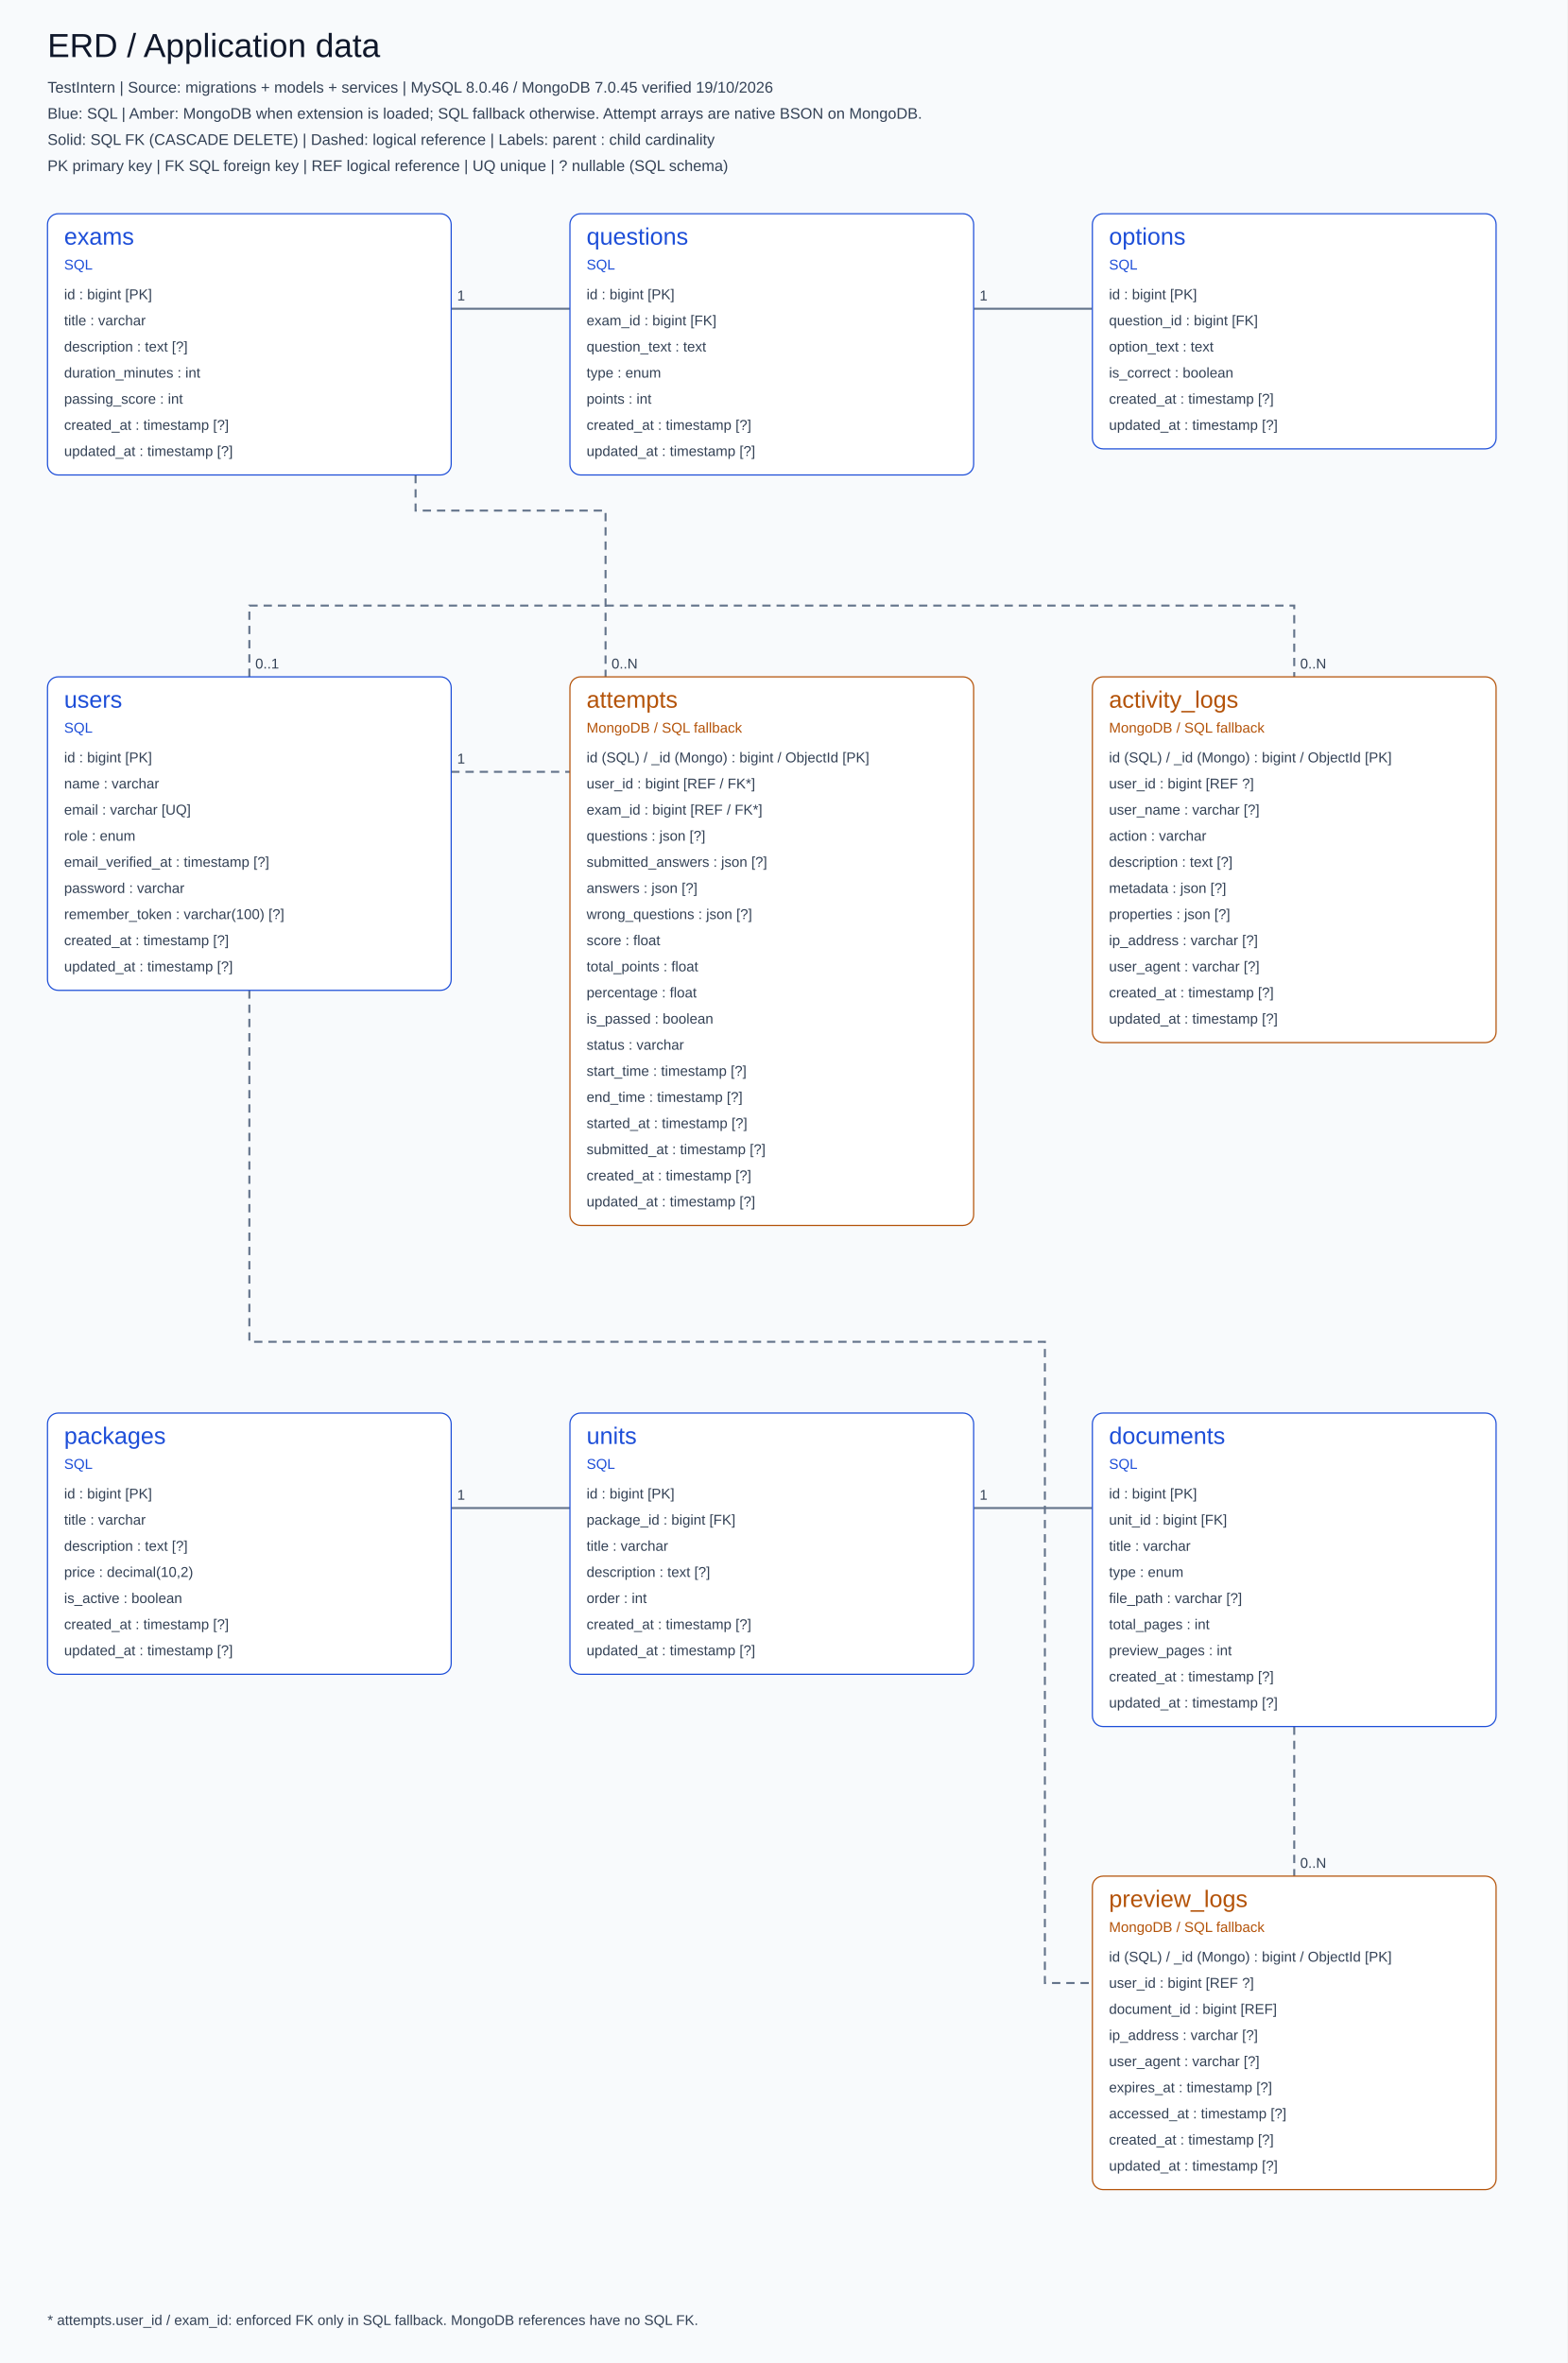
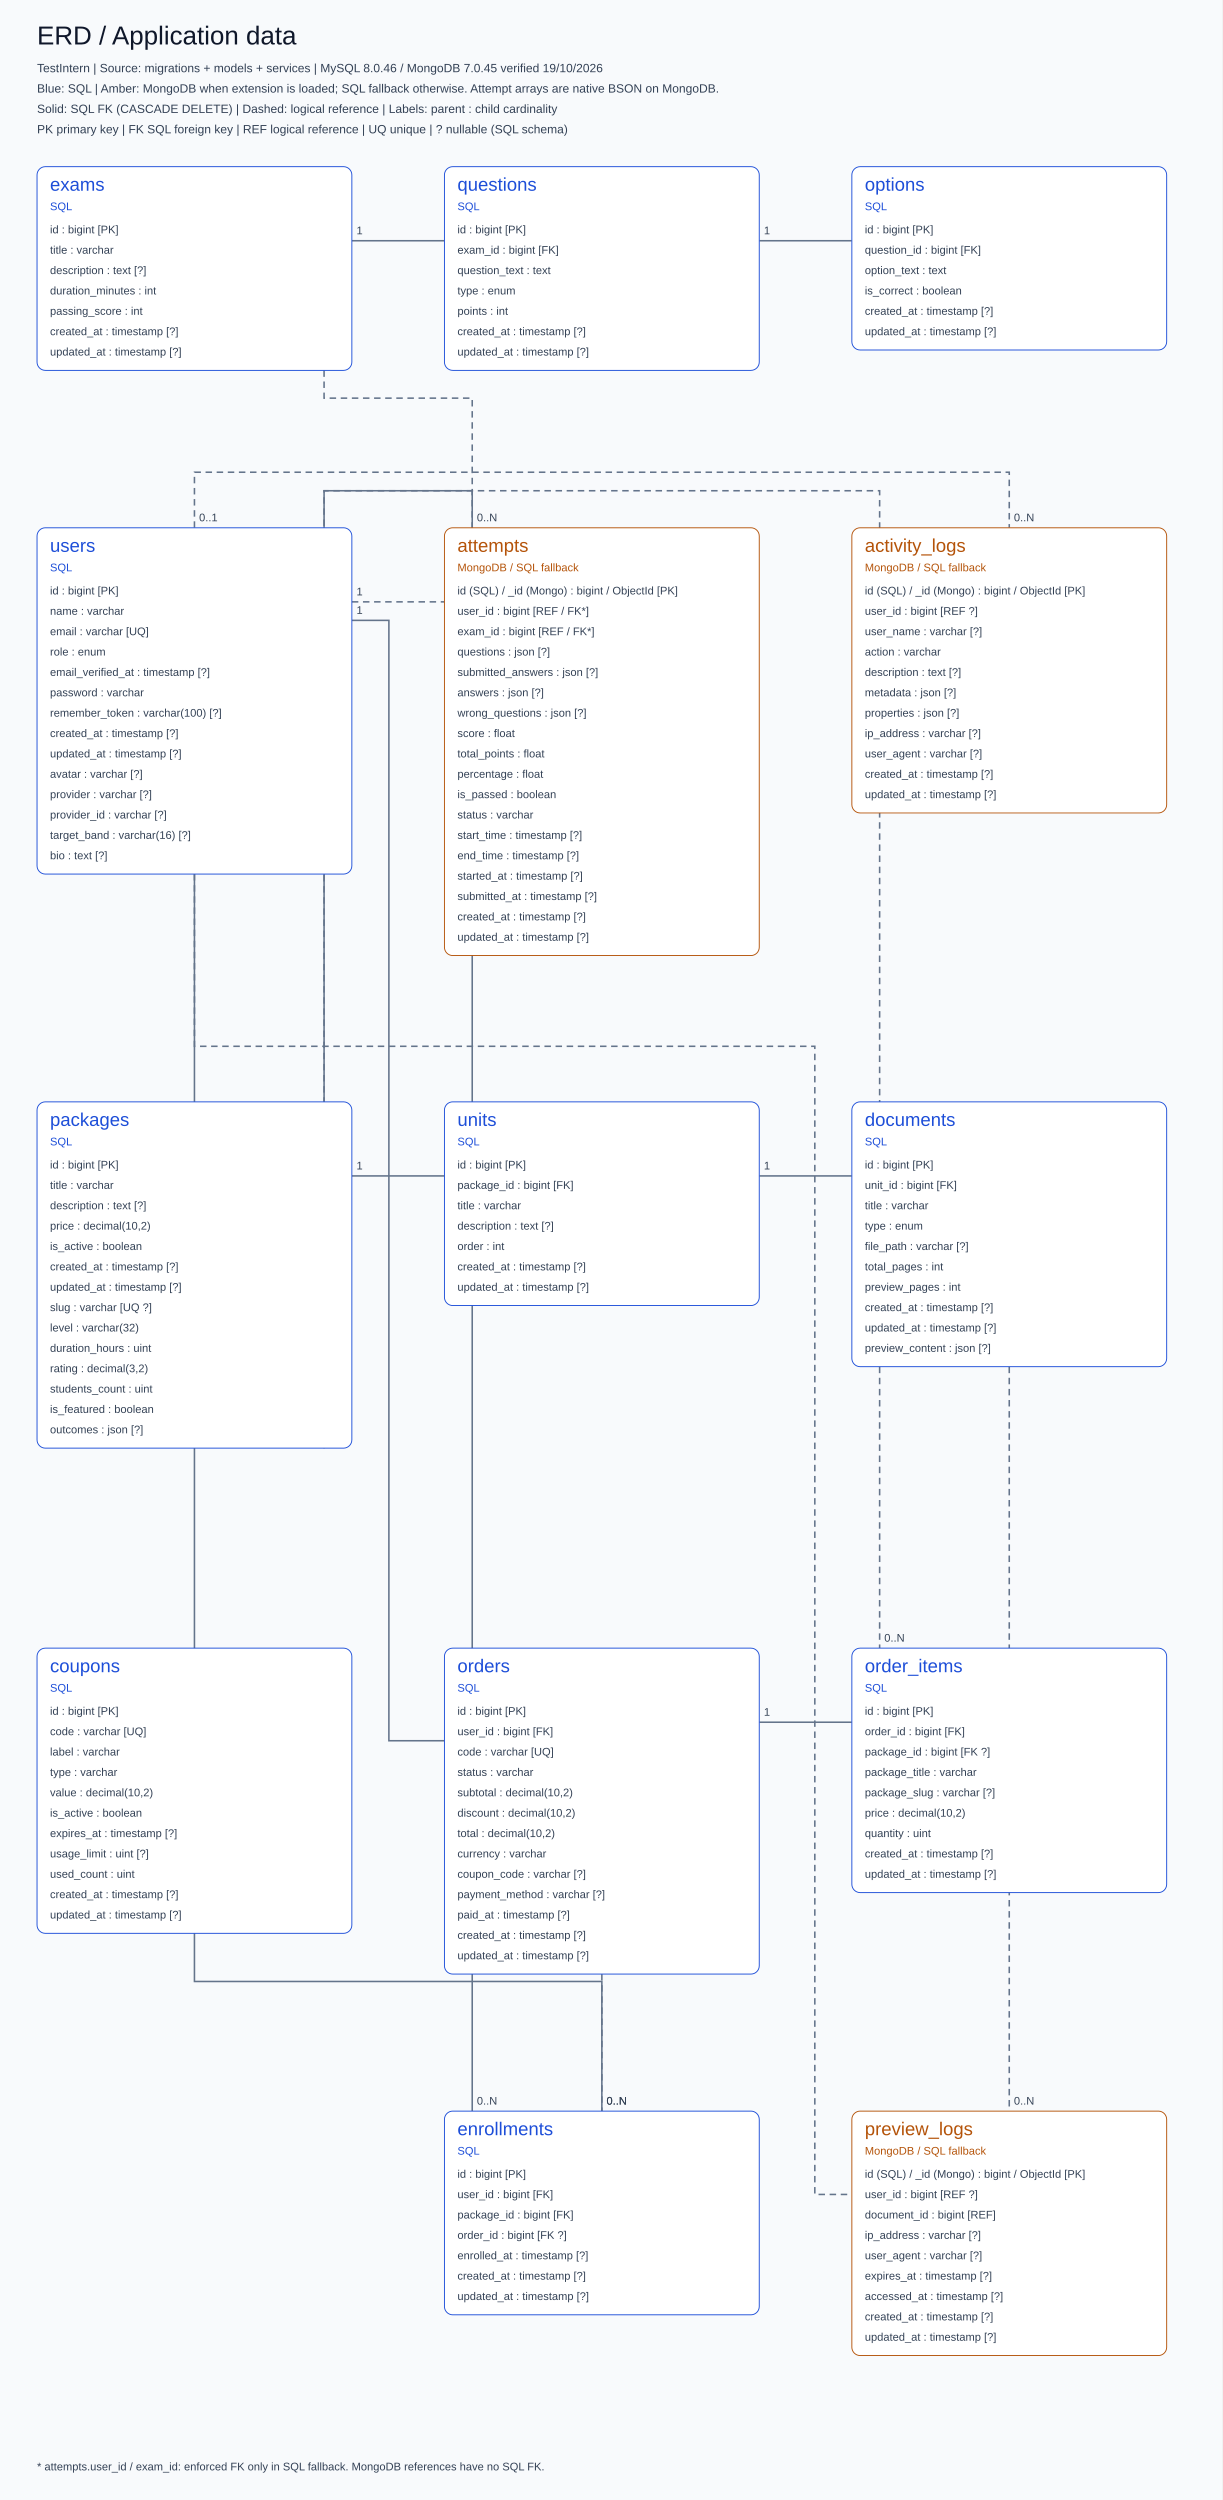
- <svg xmlns="http://www.w3.org/2000/svg" width="1320" height="1990" viewBox="0 0 1320 1990">
+ <svg xmlns="http://www.w3.org/2000/svg" width="1320" height="2700" viewBox="0 0 1320 2700">
  <rect width="100%" height="100%" fill="#f8fafc" />
  <text x="40" y="48" font-family="Segoe UI,Arial,sans-serif" font-size="28" fill="#0f172a">ERD / Application data</text>
  <text x="40" y="78" font-family="Segoe UI,Arial,sans-serif" font-size="13" fill="#334155">TestIntern | Source: migrations + models + services | MySQL 8.0.46 / MongoDB 7.0.45 verified 19/10/2026</text>
  <text x="40" y="100" font-family="Segoe UI,Arial,sans-serif" font-size="13" fill="#334155">Blue: SQL | Amber: MongoDB when extension is loaded; SQL fallback otherwise. Attempt arrays are native BSON on MongoDB.</text>
  <text x="40" y="122" font-family="Segoe UI,Arial,sans-serif" font-size="13" fill="#334155">Solid: SQL FK (CASCADE DELETE) | Dashed: logical reference | Labels: parent : child cardinality</text>
  <text x="40" y="144" font-family="Segoe UI,Arial,sans-serif" font-size="13" fill="#334155">PK primary key | FK SQL foreign key | REF logical reference | UQ unique | ? nullable (SQL schema)</text>
  <polyline points="380,260 480,260" fill="none" stroke="#64748b" stroke-width="1.7" />
  <text x="385" y="253" font-family="Segoe UI,Arial,sans-serif" font-size="12" fill="#334155">1</text>
  <text x="485" y="253" font-family="Segoe UI,Arial,sans-serif" font-size="12" fill="#334155">0..N</text>
  <polyline points="820,260 920,260" fill="none" stroke="#64748b" stroke-width="1.7" />
  <text x="825" y="253" font-family="Segoe UI,Arial,sans-serif" font-size="12" fill="#334155">1</text>
  <text x="925" y="253" font-family="Segoe UI,Arial,sans-serif" font-size="12" fill="#334155">0..N</text>
  <polyline points="380,650 480,650" fill="none" stroke="#64748b" stroke-width="1.7" stroke-dasharray="7 5" />
  <text x="385" y="643" font-family="Segoe UI,Arial,sans-serif" font-size="12" fill="#334155">1</text>
  <text x="485" y="643" font-family="Segoe UI,Arial,sans-serif" font-size="12" fill="#334155">0..N</text>
  <polyline points="350,400 350,430 510,430 510,570" fill="none" stroke="#64748b" stroke-width="1.7" stroke-dasharray="7 5" />
  <text x="355" y="393" font-family="Segoe UI,Arial,sans-serif" font-size="12" fill="#334155">1</text>
  <text x="515" y="563" font-family="Segoe UI,Arial,sans-serif" font-size="12" fill="#334155">0..N</text>
  <polyline points="210,570 210,510 1090,510 1090,570" fill="none" stroke="#64748b" stroke-width="1.7" stroke-dasharray="7 5" />
  <text x="215" y="563" font-family="Segoe UI,Arial,sans-serif" font-size="12" fill="#334155">0..1</text>
  <text x="1095" y="563" font-family="Segoe UI,Arial,sans-serif" font-size="12" fill="#334155">0..N</text>
  <polyline points="380,1270 480,1270" fill="none" stroke="#64748b" stroke-width="1.7" />
  <text x="385" y="1263" font-family="Segoe UI,Arial,sans-serif" font-size="12" fill="#334155">1</text>
  <text x="485" y="1263" font-family="Segoe UI,Arial,sans-serif" font-size="12" fill="#334155">0..N</text>
  <polyline points="820,1270 920,1270" fill="none" stroke="#64748b" stroke-width="1.7" />
  <text x="825" y="1263" font-family="Segoe UI,Arial,sans-serif" font-size="12" fill="#334155">1</text>
  <text x="925" y="1263" font-family="Segoe UI,Arial,sans-serif" font-size="12" fill="#334155">0..N</text>
-   <polyline points="1090,1454 1090,1580" fill="none" stroke="#64748b" stroke-width="1.7" stroke-dasharray="7 5" />
-   <text x="1095" y="1447" font-family="Segoe UI,Arial,sans-serif" font-size="12" fill="#334155">1</text>
-   <text x="1095" y="1573" font-family="Segoe UI,Arial,sans-serif" font-size="12" fill="#334155">0..N</text>
-   <polyline points="210,834 210,1130 880,1130 880,1670 920,1670" fill="none" stroke="#64748b" stroke-width="1.7" stroke-dasharray="7 5" />
-   <text x="215" y="827" font-family="Segoe UI,Arial,sans-serif" font-size="12" fill="#334155">0..1</text>
-   <text x="925" y="1663" font-family="Segoe UI,Arial,sans-serif" font-size="12" fill="#334155">0..N</text>
+   <polyline points="1090,1476 1090,2280" fill="none" stroke="#64748b" stroke-width="1.7" stroke-dasharray="7 5" />
+   <text x="1095" y="1469" font-family="Segoe UI,Arial,sans-serif" font-size="12" fill="#334155">1</text>
+   <text x="1095" y="2273" font-family="Segoe UI,Arial,sans-serif" font-size="12" fill="#334155">0..N</text>
+   <polyline points="210,944 210,1130 880,1130 880,2370 920,2370" fill="none" stroke="#64748b" stroke-width="1.7" stroke-dasharray="7 5" />
+   <text x="215" y="937" font-family="Segoe UI,Arial,sans-serif" font-size="12" fill="#334155">0..1</text>
+   <text x="925" y="2363" font-family="Segoe UI,Arial,sans-serif" font-size="12" fill="#334155">0..N</text>
+   <polyline points="380,670 420,670 420,1880 480,1880" fill="none" stroke="#64748b" stroke-width="1.7" />
+   <text x="385" y="663" font-family="Segoe UI,Arial,sans-serif" font-size="12" fill="#334155">1</text>
+   <text x="485" y="1873" font-family="Segoe UI,Arial,sans-serif" font-size="12" fill="#334155">0..N</text>
+   <polyline points="820,1860 920,1860" fill="none" stroke="#64748b" stroke-width="1.7" />
+   <text x="825" y="1853" font-family="Segoe UI,Arial,sans-serif" font-size="12" fill="#334155">1</text>
+   <text x="925" y="1853" font-family="Segoe UI,Arial,sans-serif" font-size="12" fill="#334155">0..N</text>
+   <polyline points="350,1564 350,530 950,530 950,1780" fill="none" stroke="#64748b" stroke-width="1.7" stroke-dasharray="7 5" />
+   <text x="355" y="1557" font-family="Segoe UI,Arial,sans-serif" font-size="12" fill="#334155">0..1</text>
+   <text x="955" y="1773" font-family="Segoe UI,Arial,sans-serif" font-size="12" fill="#334155">0..N</text>
+   <polyline points="210,944 210,2140 650,2140 650,2280" fill="none" stroke="#64748b" stroke-width="1.7" />
+   <text x="215" y="937" font-family="Segoe UI,Arial,sans-serif" font-size="12" fill="#334155">1</text>
+   <text x="655" y="2273" font-family="Segoe UI,Arial,sans-serif" font-size="12" fill="#334155">0..N</text>
+   <polyline points="350,1564 350,530 510,530 510,2280" fill="none" stroke="#64748b" stroke-width="1.7" />
+   <text x="355" y="1557" font-family="Segoe UI,Arial,sans-serif" font-size="12" fill="#334155">1</text>
+   <text x="515" y="2273" font-family="Segoe UI,Arial,sans-serif" font-size="12" fill="#334155">0..N</text>
+   <polyline points="650,2132 650,2200 650,2200 650,2280" fill="none" stroke="#64748b" stroke-width="1.7" stroke-dasharray="7 5" />
+   <text x="655" y="2125" font-family="Segoe UI,Arial,sans-serif" font-size="12" fill="#334155">0..1</text>
+   <text x="655" y="2273" font-family="Segoe UI,Arial,sans-serif" font-size="12" fill="#334155">0..N</text>
  <rect x="40" y="180" width="340" height="220" rx="9" fill="white" stroke="#1d4ed8" />
  <text x="54" y="206" font-family="Segoe UI,Arial,sans-serif" font-size="20" fill="#1d4ed8">exams</text>
  <text x="54" y="227" font-family="Segoe UI,Arial,sans-serif" font-size="12" fill="#1d4ed8">SQL</text>
  <text x="54" y="252" font-family="Segoe UI,Arial,sans-serif" font-size="12" fill="#334155">id  :  bigint  [PK]</text>
  <text x="54" y="274" font-family="Segoe UI,Arial,sans-serif" font-size="12" fill="#334155">title  :  varchar</text>
  <text x="54" y="296" font-family="Segoe UI,Arial,sans-serif" font-size="12" fill="#334155">description  :  text  [?]</text>
  <text x="54" y="318" font-family="Segoe UI,Arial,sans-serif" font-size="12" fill="#334155">duration_minutes  :  int</text>
  <text x="54" y="340" font-family="Segoe UI,Arial,sans-serif" font-size="12" fill="#334155">passing_score  :  int</text>
  <text x="54" y="362" font-family="Segoe UI,Arial,sans-serif" font-size="12" fill="#334155">created_at  :  timestamp  [?]</text>
  <text x="54" y="384" font-family="Segoe UI,Arial,sans-serif" font-size="12" fill="#334155">updated_at  :  timestamp  [?]</text>
  <rect x="480" y="180" width="340" height="220" rx="9" fill="white" stroke="#1d4ed8" />
  <text x="494" y="206" font-family="Segoe UI,Arial,sans-serif" font-size="20" fill="#1d4ed8">questions</text>
  <text x="494" y="227" font-family="Segoe UI,Arial,sans-serif" font-size="12" fill="#1d4ed8">SQL</text>
  <text x="494" y="252" font-family="Segoe UI,Arial,sans-serif" font-size="12" fill="#334155">id  :  bigint  [PK]</text>
  <text x="494" y="274" font-family="Segoe UI,Arial,sans-serif" font-size="12" fill="#334155">exam_id  :  bigint  [FK]</text>
  <text x="494" y="296" font-family="Segoe UI,Arial,sans-serif" font-size="12" fill="#334155">question_text  :  text</text>
  <text x="494" y="318" font-family="Segoe UI,Arial,sans-serif" font-size="12" fill="#334155">type  :  enum</text>
  <text x="494" y="340" font-family="Segoe UI,Arial,sans-serif" font-size="12" fill="#334155">points  :  int</text>
  <text x="494" y="362" font-family="Segoe UI,Arial,sans-serif" font-size="12" fill="#334155">created_at  :  timestamp  [?]</text>
  <text x="494" y="384" font-family="Segoe UI,Arial,sans-serif" font-size="12" fill="#334155">updated_at  :  timestamp  [?]</text>
  <rect x="920" y="180" width="340" height="198" rx="9" fill="white" stroke="#1d4ed8" />
  <text x="934" y="206" font-family="Segoe UI,Arial,sans-serif" font-size="20" fill="#1d4ed8">options</text>
  <text x="934" y="227" font-family="Segoe UI,Arial,sans-serif" font-size="12" fill="#1d4ed8">SQL</text>
  <text x="934" y="252" font-family="Segoe UI,Arial,sans-serif" font-size="12" fill="#334155">id  :  bigint  [PK]</text>
  <text x="934" y="274" font-family="Segoe UI,Arial,sans-serif" font-size="12" fill="#334155">question_id  :  bigint  [FK]</text>
  <text x="934" y="296" font-family="Segoe UI,Arial,sans-serif" font-size="12" fill="#334155">option_text  :  text</text>
  <text x="934" y="318" font-family="Segoe UI,Arial,sans-serif" font-size="12" fill="#334155">is_correct  :  boolean</text>
  <text x="934" y="340" font-family="Segoe UI,Arial,sans-serif" font-size="12" fill="#334155">created_at  :  timestamp  [?]</text>
  <text x="934" y="362" font-family="Segoe UI,Arial,sans-serif" font-size="12" fill="#334155">updated_at  :  timestamp  [?]</text>
-   <rect x="40" y="570" width="340" height="264" rx="9" fill="white" stroke="#1d4ed8" />
+   <rect x="40" y="570" width="340" height="374" rx="9" fill="white" stroke="#1d4ed8" />
  <text x="54" y="596" font-family="Segoe UI,Arial,sans-serif" font-size="20" fill="#1d4ed8">users</text>
  <text x="54" y="617" font-family="Segoe UI,Arial,sans-serif" font-size="12" fill="#1d4ed8">SQL</text>
  <text x="54" y="642" font-family="Segoe UI,Arial,sans-serif" font-size="12" fill="#334155">id  :  bigint  [PK]</text>
  <text x="54" y="664" font-family="Segoe UI,Arial,sans-serif" font-size="12" fill="#334155">name  :  varchar</text>
  <text x="54" y="686" font-family="Segoe UI,Arial,sans-serif" font-size="12" fill="#334155">email  :  varchar  [UQ]</text>
  <text x="54" y="708" font-family="Segoe UI,Arial,sans-serif" font-size="12" fill="#334155">role  :  enum</text>
  <text x="54" y="730" font-family="Segoe UI,Arial,sans-serif" font-size="12" fill="#334155">email_verified_at  :  timestamp  [?]</text>
  <text x="54" y="752" font-family="Segoe UI,Arial,sans-serif" font-size="12" fill="#334155">password  :  varchar</text>
  <text x="54" y="774" font-family="Segoe UI,Arial,sans-serif" font-size="12" fill="#334155">remember_token  :  varchar(100)  [?]</text>
  <text x="54" y="796" font-family="Segoe UI,Arial,sans-serif" font-size="12" fill="#334155">created_at  :  timestamp  [?]</text>
  <text x="54" y="818" font-family="Segoe UI,Arial,sans-serif" font-size="12" fill="#334155">updated_at  :  timestamp  [?]</text>
+   <text x="54" y="840" font-family="Segoe UI,Arial,sans-serif" font-size="12" fill="#334155">avatar  :  varchar  [?]</text>
+   <text x="54" y="862" font-family="Segoe UI,Arial,sans-serif" font-size="12" fill="#334155">provider  :  varchar  [?]</text>
+   <text x="54" y="884" font-family="Segoe UI,Arial,sans-serif" font-size="12" fill="#334155">provider_id  :  varchar  [?]</text>
+   <text x="54" y="906" font-family="Segoe UI,Arial,sans-serif" font-size="12" fill="#334155">target_band  :  varchar(16)  [?]</text>
+   <text x="54" y="928" font-family="Segoe UI,Arial,sans-serif" font-size="12" fill="#334155">bio  :  text  [?]</text>
  <rect x="480" y="570" width="340" height="462" rx="9" fill="white" stroke="#b45309" />
  <text x="494" y="596" font-family="Segoe UI,Arial,sans-serif" font-size="20" fill="#b45309">attempts</text>
  <text x="494" y="617" font-family="Segoe UI,Arial,sans-serif" font-size="12" fill="#b45309">MongoDB / SQL fallback</text>
  <text x="494" y="642" font-family="Segoe UI,Arial,sans-serif" font-size="12" fill="#334155">id (SQL) / _id (Mongo)  :  bigint / ObjectId  [PK]</text>
  <text x="494" y="664" font-family="Segoe UI,Arial,sans-serif" font-size="12" fill="#334155">user_id  :  bigint  [REF / FK*]</text>
  <text x="494" y="686" font-family="Segoe UI,Arial,sans-serif" font-size="12" fill="#334155">exam_id  :  bigint  [REF / FK*]</text>
  <text x="494" y="708" font-family="Segoe UI,Arial,sans-serif" font-size="12" fill="#334155">questions  :  json  [?]</text>
  <text x="494" y="730" font-family="Segoe UI,Arial,sans-serif" font-size="12" fill="#334155">submitted_answers  :  json  [?]</text>
  <text x="494" y="752" font-family="Segoe UI,Arial,sans-serif" font-size="12" fill="#334155">answers  :  json  [?]</text>
  <text x="494" y="774" font-family="Segoe UI,Arial,sans-serif" font-size="12" fill="#334155">wrong_questions  :  json  [?]</text>
  <text x="494" y="796" font-family="Segoe UI,Arial,sans-serif" font-size="12" fill="#334155">score  :  float</text>
  <text x="494" y="818" font-family="Segoe UI,Arial,sans-serif" font-size="12" fill="#334155">total_points  :  float</text>
  <text x="494" y="840" font-family="Segoe UI,Arial,sans-serif" font-size="12" fill="#334155">percentage  :  float</text>
  <text x="494" y="862" font-family="Segoe UI,Arial,sans-serif" font-size="12" fill="#334155">is_passed  :  boolean</text>
  <text x="494" y="884" font-family="Segoe UI,Arial,sans-serif" font-size="12" fill="#334155">status  :  varchar</text>
  <text x="494" y="906" font-family="Segoe UI,Arial,sans-serif" font-size="12" fill="#334155">start_time  :  timestamp  [?]</text>
  <text x="494" y="928" font-family="Segoe UI,Arial,sans-serif" font-size="12" fill="#334155">end_time  :  timestamp  [?]</text>
  <text x="494" y="950" font-family="Segoe UI,Arial,sans-serif" font-size="12" fill="#334155">started_at  :  timestamp  [?]</text>
  <text x="494" y="972" font-family="Segoe UI,Arial,sans-serif" font-size="12" fill="#334155">submitted_at  :  timestamp  [?]</text>
  <text x="494" y="994" font-family="Segoe UI,Arial,sans-serif" font-size="12" fill="#334155">created_at  :  timestamp  [?]</text>
  <text x="494" y="1016" font-family="Segoe UI,Arial,sans-serif" font-size="12" fill="#334155">updated_at  :  timestamp  [?]</text>
  <rect x="920" y="570" width="340" height="308" rx="9" fill="white" stroke="#b45309" />
  <text x="934" y="596" font-family="Segoe UI,Arial,sans-serif" font-size="20" fill="#b45309">activity_logs</text>
  <text x="934" y="617" font-family="Segoe UI,Arial,sans-serif" font-size="12" fill="#b45309">MongoDB / SQL fallback</text>
  <text x="934" y="642" font-family="Segoe UI,Arial,sans-serif" font-size="12" fill="#334155">id (SQL) / _id (Mongo)  :  bigint / ObjectId  [PK]</text>
  <text x="934" y="664" font-family="Segoe UI,Arial,sans-serif" font-size="12" fill="#334155">user_id  :  bigint  [REF  ?]</text>
  <text x="934" y="686" font-family="Segoe UI,Arial,sans-serif" font-size="12" fill="#334155">user_name  :  varchar  [?]</text>
  <text x="934" y="708" font-family="Segoe UI,Arial,sans-serif" font-size="12" fill="#334155">action  :  varchar</text>
  <text x="934" y="730" font-family="Segoe UI,Arial,sans-serif" font-size="12" fill="#334155">description  :  text  [?]</text>
  <text x="934" y="752" font-family="Segoe UI,Arial,sans-serif" font-size="12" fill="#334155">metadata  :  json  [?]</text>
  <text x="934" y="774" font-family="Segoe UI,Arial,sans-serif" font-size="12" fill="#334155">properties  :  json  [?]</text>
  <text x="934" y="796" font-family="Segoe UI,Arial,sans-serif" font-size="12" fill="#334155">ip_address  :  varchar  [?]</text>
  <text x="934" y="818" font-family="Segoe UI,Arial,sans-serif" font-size="12" fill="#334155">user_agent  :  varchar  [?]</text>
  <text x="934" y="840" font-family="Segoe UI,Arial,sans-serif" font-size="12" fill="#334155">created_at  :  timestamp  [?]</text>
  <text x="934" y="862" font-family="Segoe UI,Arial,sans-serif" font-size="12" fill="#334155">updated_at  :  timestamp  [?]</text>
-   <rect x="40" y="1190" width="340" height="220" rx="9" fill="white" stroke="#1d4ed8" />
+   <rect x="40" y="1190" width="340" height="374" rx="9" fill="white" stroke="#1d4ed8" />
  <text x="54" y="1216" font-family="Segoe UI,Arial,sans-serif" font-size="20" fill="#1d4ed8">packages</text>
  <text x="54" y="1237" font-family="Segoe UI,Arial,sans-serif" font-size="12" fill="#1d4ed8">SQL</text>
  <text x="54" y="1262" font-family="Segoe UI,Arial,sans-serif" font-size="12" fill="#334155">id  :  bigint  [PK]</text>
  <text x="54" y="1284" font-family="Segoe UI,Arial,sans-serif" font-size="12" fill="#334155">title  :  varchar</text>
  <text x="54" y="1306" font-family="Segoe UI,Arial,sans-serif" font-size="12" fill="#334155">description  :  text  [?]</text>
  <text x="54" y="1328" font-family="Segoe UI,Arial,sans-serif" font-size="12" fill="#334155">price  :  decimal(10,2)</text>
  <text x="54" y="1350" font-family="Segoe UI,Arial,sans-serif" font-size="12" fill="#334155">is_active  :  boolean</text>
  <text x="54" y="1372" font-family="Segoe UI,Arial,sans-serif" font-size="12" fill="#334155">created_at  :  timestamp  [?]</text>
  <text x="54" y="1394" font-family="Segoe UI,Arial,sans-serif" font-size="12" fill="#334155">updated_at  :  timestamp  [?]</text>
+   <text x="54" y="1416" font-family="Segoe UI,Arial,sans-serif" font-size="12" fill="#334155">slug  :  varchar  [UQ ?]</text>
+   <text x="54" y="1438" font-family="Segoe UI,Arial,sans-serif" font-size="12" fill="#334155">level  :  varchar(32)</text>
+   <text x="54" y="1460" font-family="Segoe UI,Arial,sans-serif" font-size="12" fill="#334155">duration_hours  :  uint</text>
+   <text x="54" y="1482" font-family="Segoe UI,Arial,sans-serif" font-size="12" fill="#334155">rating  :  decimal(3,2)</text>
+   <text x="54" y="1504" font-family="Segoe UI,Arial,sans-serif" font-size="12" fill="#334155">students_count  :  uint</text>
+   <text x="54" y="1526" font-family="Segoe UI,Arial,sans-serif" font-size="12" fill="#334155">is_featured  :  boolean</text>
+   <text x="54" y="1548" font-family="Segoe UI,Arial,sans-serif" font-size="12" fill="#334155">outcomes  :  json  [?]</text>
  <rect x="480" y="1190" width="340" height="220" rx="9" fill="white" stroke="#1d4ed8" />
  <text x="494" y="1216" font-family="Segoe UI,Arial,sans-serif" font-size="20" fill="#1d4ed8">units</text>
  <text x="494" y="1237" font-family="Segoe UI,Arial,sans-serif" font-size="12" fill="#1d4ed8">SQL</text>
  <text x="494" y="1262" font-family="Segoe UI,Arial,sans-serif" font-size="12" fill="#334155">id  :  bigint  [PK]</text>
  <text x="494" y="1284" font-family="Segoe UI,Arial,sans-serif" font-size="12" fill="#334155">package_id  :  bigint  [FK]</text>
  <text x="494" y="1306" font-family="Segoe UI,Arial,sans-serif" font-size="12" fill="#334155">title  :  varchar</text>
  <text x="494" y="1328" font-family="Segoe UI,Arial,sans-serif" font-size="12" fill="#334155">description  :  text  [?]</text>
  <text x="494" y="1350" font-family="Segoe UI,Arial,sans-serif" font-size="12" fill="#334155">order  :  int</text>
  <text x="494" y="1372" font-family="Segoe UI,Arial,sans-serif" font-size="12" fill="#334155">created_at  :  timestamp  [?]</text>
  <text x="494" y="1394" font-family="Segoe UI,Arial,sans-serif" font-size="12" fill="#334155">updated_at  :  timestamp  [?]</text>
-   <rect x="920" y="1190" width="340" height="264" rx="9" fill="white" stroke="#1d4ed8" />
+   <rect x="920" y="1190" width="340" height="286" rx="9" fill="white" stroke="#1d4ed8" />
  <text x="934" y="1216" font-family="Segoe UI,Arial,sans-serif" font-size="20" fill="#1d4ed8">documents</text>
  <text x="934" y="1237" font-family="Segoe UI,Arial,sans-serif" font-size="12" fill="#1d4ed8">SQL</text>
  <text x="934" y="1262" font-family="Segoe UI,Arial,sans-serif" font-size="12" fill="#334155">id  :  bigint  [PK]</text>
  <text x="934" y="1284" font-family="Segoe UI,Arial,sans-serif" font-size="12" fill="#334155">unit_id  :  bigint  [FK]</text>
  <text x="934" y="1306" font-family="Segoe UI,Arial,sans-serif" font-size="12" fill="#334155">title  :  varchar</text>
  <text x="934" y="1328" font-family="Segoe UI,Arial,sans-serif" font-size="12" fill="#334155">type  :  enum</text>
  <text x="934" y="1350" font-family="Segoe UI,Arial,sans-serif" font-size="12" fill="#334155">file_path  :  varchar  [?]</text>
  <text x="934" y="1372" font-family="Segoe UI,Arial,sans-serif" font-size="12" fill="#334155">total_pages  :  int</text>
  <text x="934" y="1394" font-family="Segoe UI,Arial,sans-serif" font-size="12" fill="#334155">preview_pages  :  int</text>
  <text x="934" y="1416" font-family="Segoe UI,Arial,sans-serif" font-size="12" fill="#334155">created_at  :  timestamp  [?]</text>
  <text x="934" y="1438" font-family="Segoe UI,Arial,sans-serif" font-size="12" fill="#334155">updated_at  :  timestamp  [?]</text>
-   <rect x="920" y="1580" width="340" height="264" rx="9" fill="white" stroke="#b45309" />
-   <text x="934" y="1606" font-family="Segoe UI,Arial,sans-serif" font-size="20" fill="#b45309">preview_logs</text>
-   <text x="934" y="1627" font-family="Segoe UI,Arial,sans-serif" font-size="12" fill="#b45309">MongoDB / SQL fallback</text>
-   <text x="934" y="1652" font-family="Segoe UI,Arial,sans-serif" font-size="12" fill="#334155">id (SQL) / _id (Mongo)  :  bigint / ObjectId  [PK]</text>
-   <text x="934" y="1674" font-family="Segoe UI,Arial,sans-serif" font-size="12" fill="#334155">user_id  :  bigint  [REF  ?]</text>
-   <text x="934" y="1696" font-family="Segoe UI,Arial,sans-serif" font-size="12" fill="#334155">document_id  :  bigint  [REF]</text>
-   <text x="934" y="1718" font-family="Segoe UI,Arial,sans-serif" font-size="12" fill="#334155">ip_address  :  varchar  [?]</text>
-   <text x="934" y="1740" font-family="Segoe UI,Arial,sans-serif" font-size="12" fill="#334155">user_agent  :  varchar  [?]</text>
-   <text x="934" y="1762" font-family="Segoe UI,Arial,sans-serif" font-size="12" fill="#334155">expires_at  :  timestamp  [?]</text>
-   <text x="934" y="1784" font-family="Segoe UI,Arial,sans-serif" font-size="12" fill="#334155">accessed_at  :  timestamp  [?]</text>
-   <text x="934" y="1806" font-family="Segoe UI,Arial,sans-serif" font-size="12" fill="#334155">created_at  :  timestamp  [?]</text>
-   <text x="934" y="1828" font-family="Segoe UI,Arial,sans-serif" font-size="12" fill="#334155">updated_at  :  timestamp  [?]</text>
-   <text x="40" y="1958" font-family="Segoe UI,Arial,sans-serif" font-size="12" fill="#334155">* attempts.user_id / exam_id: enforced FK only in SQL fallback. MongoDB references have no SQL FK.</text>
+   <text x="934" y="1460" font-family="Segoe UI,Arial,sans-serif" font-size="12" fill="#334155">preview_content  :  json  [?]</text>
+   <rect x="40" y="1780" width="340" height="308" rx="9" fill="white" stroke="#1d4ed8" />
+   <text x="54" y="1806" font-family="Segoe UI,Arial,sans-serif" font-size="20" fill="#1d4ed8">coupons</text>
+   <text x="54" y="1827" font-family="Segoe UI,Arial,sans-serif" font-size="12" fill="#1d4ed8">SQL</text>
+   <text x="54" y="1852" font-family="Segoe UI,Arial,sans-serif" font-size="12" fill="#334155">id  :  bigint  [PK]</text>
+   <text x="54" y="1874" font-family="Segoe UI,Arial,sans-serif" font-size="12" fill="#334155">code  :  varchar  [UQ]</text>
+   <text x="54" y="1896" font-family="Segoe UI,Arial,sans-serif" font-size="12" fill="#334155">label  :  varchar</text>
+   <text x="54" y="1918" font-family="Segoe UI,Arial,sans-serif" font-size="12" fill="#334155">type  :  varchar</text>
+   <text x="54" y="1940" font-family="Segoe UI,Arial,sans-serif" font-size="12" fill="#334155">value  :  decimal(10,2)</text>
+   <text x="54" y="1962" font-family="Segoe UI,Arial,sans-serif" font-size="12" fill="#334155">is_active  :  boolean</text>
+   <text x="54" y="1984" font-family="Segoe UI,Arial,sans-serif" font-size="12" fill="#334155">expires_at  :  timestamp  [?]</text>
+   <text x="54" y="2006" font-family="Segoe UI,Arial,sans-serif" font-size="12" fill="#334155">usage_limit  :  uint  [?]</text>
+   <text x="54" y="2028" font-family="Segoe UI,Arial,sans-serif" font-size="12" fill="#334155">used_count  :  uint</text>
+   <text x="54" y="2050" font-family="Segoe UI,Arial,sans-serif" font-size="12" fill="#334155">created_at  :  timestamp  [?]</text>
+   <text x="54" y="2072" font-family="Segoe UI,Arial,sans-serif" font-size="12" fill="#334155">updated_at  :  timestamp  [?]</text>
+   <rect x="480" y="1780" width="340" height="352" rx="9" fill="white" stroke="#1d4ed8" />
+   <text x="494" y="1806" font-family="Segoe UI,Arial,sans-serif" font-size="20" fill="#1d4ed8">orders</text>
+   <text x="494" y="1827" font-family="Segoe UI,Arial,sans-serif" font-size="12" fill="#1d4ed8">SQL</text>
+   <text x="494" y="1852" font-family="Segoe UI,Arial,sans-serif" font-size="12" fill="#334155">id  :  bigint  [PK]</text>
+   <text x="494" y="1874" font-family="Segoe UI,Arial,sans-serif" font-size="12" fill="#334155">user_id  :  bigint  [FK]</text>
+   <text x="494" y="1896" font-family="Segoe UI,Arial,sans-serif" font-size="12" fill="#334155">code  :  varchar  [UQ]</text>
+   <text x="494" y="1918" font-family="Segoe UI,Arial,sans-serif" font-size="12" fill="#334155">status  :  varchar</text>
+   <text x="494" y="1940" font-family="Segoe UI,Arial,sans-serif" font-size="12" fill="#334155">subtotal  :  decimal(10,2)</text>
+   <text x="494" y="1962" font-family="Segoe UI,Arial,sans-serif" font-size="12" fill="#334155">discount  :  decimal(10,2)</text>
+   <text x="494" y="1984" font-family="Segoe UI,Arial,sans-serif" font-size="12" fill="#334155">total  :  decimal(10,2)</text>
+   <text x="494" y="2006" font-family="Segoe UI,Arial,sans-serif" font-size="12" fill="#334155">currency  :  varchar</text>
+   <text x="494" y="2028" font-family="Segoe UI,Arial,sans-serif" font-size="12" fill="#334155">coupon_code  :  varchar  [?]</text>
+   <text x="494" y="2050" font-family="Segoe UI,Arial,sans-serif" font-size="12" fill="#334155">payment_method  :  varchar  [?]</text>
+   <text x="494" y="2072" font-family="Segoe UI,Arial,sans-serif" font-size="12" fill="#334155">paid_at  :  timestamp  [?]</text>
+   <text x="494" y="2094" font-family="Segoe UI,Arial,sans-serif" font-size="12" fill="#334155">created_at  :  timestamp  [?]</text>
+   <text x="494" y="2116" font-family="Segoe UI,Arial,sans-serif" font-size="12" fill="#334155">updated_at  :  timestamp  [?]</text>
+   <rect x="920" y="1780" width="340" height="264" rx="9" fill="white" stroke="#1d4ed8" />
+   <text x="934" y="1806" font-family="Segoe UI,Arial,sans-serif" font-size="20" fill="#1d4ed8">order_items</text>
+   <text x="934" y="1827" font-family="Segoe UI,Arial,sans-serif" font-size="12" fill="#1d4ed8">SQL</text>
+   <text x="934" y="1852" font-family="Segoe UI,Arial,sans-serif" font-size="12" fill="#334155">id  :  bigint  [PK]</text>
+   <text x="934" y="1874" font-family="Segoe UI,Arial,sans-serif" font-size="12" fill="#334155">order_id  :  bigint  [FK]</text>
+   <text x="934" y="1896" font-family="Segoe UI,Arial,sans-serif" font-size="12" fill="#334155">package_id  :  bigint  [FK ?]</text>
+   <text x="934" y="1918" font-family="Segoe UI,Arial,sans-serif" font-size="12" fill="#334155">package_title  :  varchar</text>
+   <text x="934" y="1940" font-family="Segoe UI,Arial,sans-serif" font-size="12" fill="#334155">package_slug  :  varchar  [?]</text>
+   <text x="934" y="1962" font-family="Segoe UI,Arial,sans-serif" font-size="12" fill="#334155">price  :  decimal(10,2)</text>
+   <text x="934" y="1984" font-family="Segoe UI,Arial,sans-serif" font-size="12" fill="#334155">quantity  :  uint</text>
+   <text x="934" y="2006" font-family="Segoe UI,Arial,sans-serif" font-size="12" fill="#334155">created_at  :  timestamp  [?]</text>
+   <text x="934" y="2028" font-family="Segoe UI,Arial,sans-serif" font-size="12" fill="#334155">updated_at  :  timestamp  [?]</text>
+   <rect x="480" y="2280" width="340" height="220" rx="9" fill="white" stroke="#1d4ed8" />
+   <text x="494" y="2306" font-family="Segoe UI,Arial,sans-serif" font-size="20" fill="#1d4ed8">enrollments</text>
+   <text x="494" y="2327" font-family="Segoe UI,Arial,sans-serif" font-size="12" fill="#1d4ed8">SQL</text>
+   <text x="494" y="2352" font-family="Segoe UI,Arial,sans-serif" font-size="12" fill="#334155">id  :  bigint  [PK]</text>
+   <text x="494" y="2374" font-family="Segoe UI,Arial,sans-serif" font-size="12" fill="#334155">user_id  :  bigint  [FK]</text>
+   <text x="494" y="2396" font-family="Segoe UI,Arial,sans-serif" font-size="12" fill="#334155">package_id  :  bigint  [FK]</text>
+   <text x="494" y="2418" font-family="Segoe UI,Arial,sans-serif" font-size="12" fill="#334155">order_id  :  bigint  [FK ?]</text>
+   <text x="494" y="2440" font-family="Segoe UI,Arial,sans-serif" font-size="12" fill="#334155">enrolled_at  :  timestamp  [?]</text>
+   <text x="494" y="2462" font-family="Segoe UI,Arial,sans-serif" font-size="12" fill="#334155">created_at  :  timestamp  [?]</text>
+   <text x="494" y="2484" font-family="Segoe UI,Arial,sans-serif" font-size="12" fill="#334155">updated_at  :  timestamp  [?]</text>
+   <rect x="920" y="2280" width="340" height="264" rx="9" fill="white" stroke="#b45309" />
+   <text x="934" y="2306" font-family="Segoe UI,Arial,sans-serif" font-size="20" fill="#b45309">preview_logs</text>
+   <text x="934" y="2327" font-family="Segoe UI,Arial,sans-serif" font-size="12" fill="#b45309">MongoDB / SQL fallback</text>
+   <text x="934" y="2352" font-family="Segoe UI,Arial,sans-serif" font-size="12" fill="#334155">id (SQL) / _id (Mongo)  :  bigint / ObjectId  [PK]</text>
+   <text x="934" y="2374" font-family="Segoe UI,Arial,sans-serif" font-size="12" fill="#334155">user_id  :  bigint  [REF  ?]</text>
+   <text x="934" y="2396" font-family="Segoe UI,Arial,sans-serif" font-size="12" fill="#334155">document_id  :  bigint  [REF]</text>
+   <text x="934" y="2418" font-family="Segoe UI,Arial,sans-serif" font-size="12" fill="#334155">ip_address  :  varchar  [?]</text>
+   <text x="934" y="2440" font-family="Segoe UI,Arial,sans-serif" font-size="12" fill="#334155">user_agent  :  varchar  [?]</text>
+   <text x="934" y="2462" font-family="Segoe UI,Arial,sans-serif" font-size="12" fill="#334155">expires_at  :  timestamp  [?]</text>
+   <text x="934" y="2484" font-family="Segoe UI,Arial,sans-serif" font-size="12" fill="#334155">accessed_at  :  timestamp  [?]</text>
+   <text x="934" y="2506" font-family="Segoe UI,Arial,sans-serif" font-size="12" fill="#334155">created_at  :  timestamp  [?]</text>
+   <text x="934" y="2528" font-family="Segoe UI,Arial,sans-serif" font-size="12" fill="#334155">updated_at  :  timestamp  [?]</text>
+   <text x="40" y="2668" font-family="Segoe UI,Arial,sans-serif" font-size="12" fill="#334155">* attempts.user_id / exam_id: enforced FK only in SQL fallback. MongoDB references have no SQL FK.</text>
</svg>
